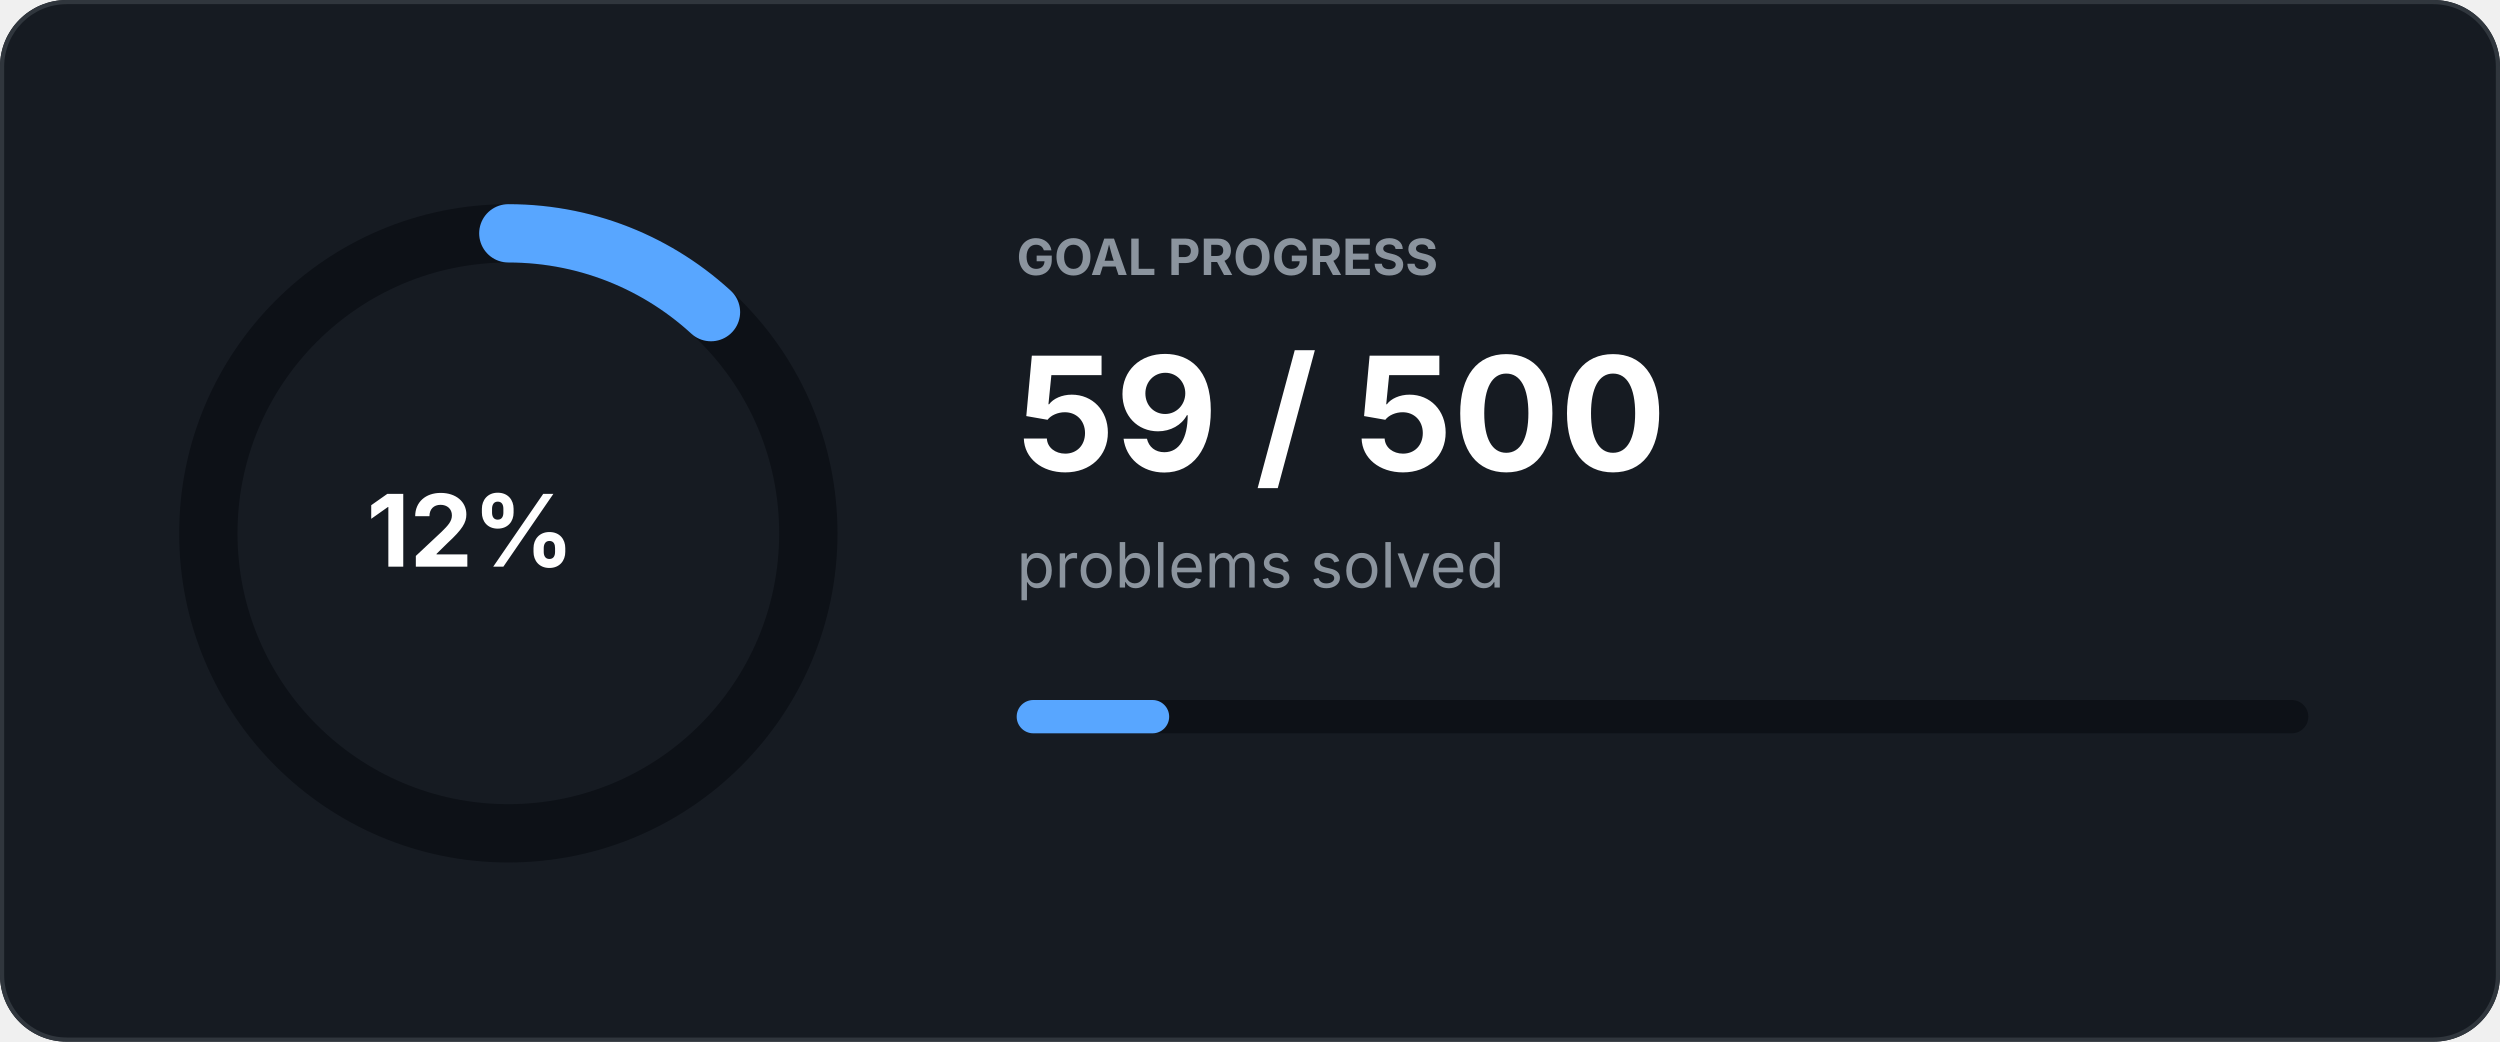
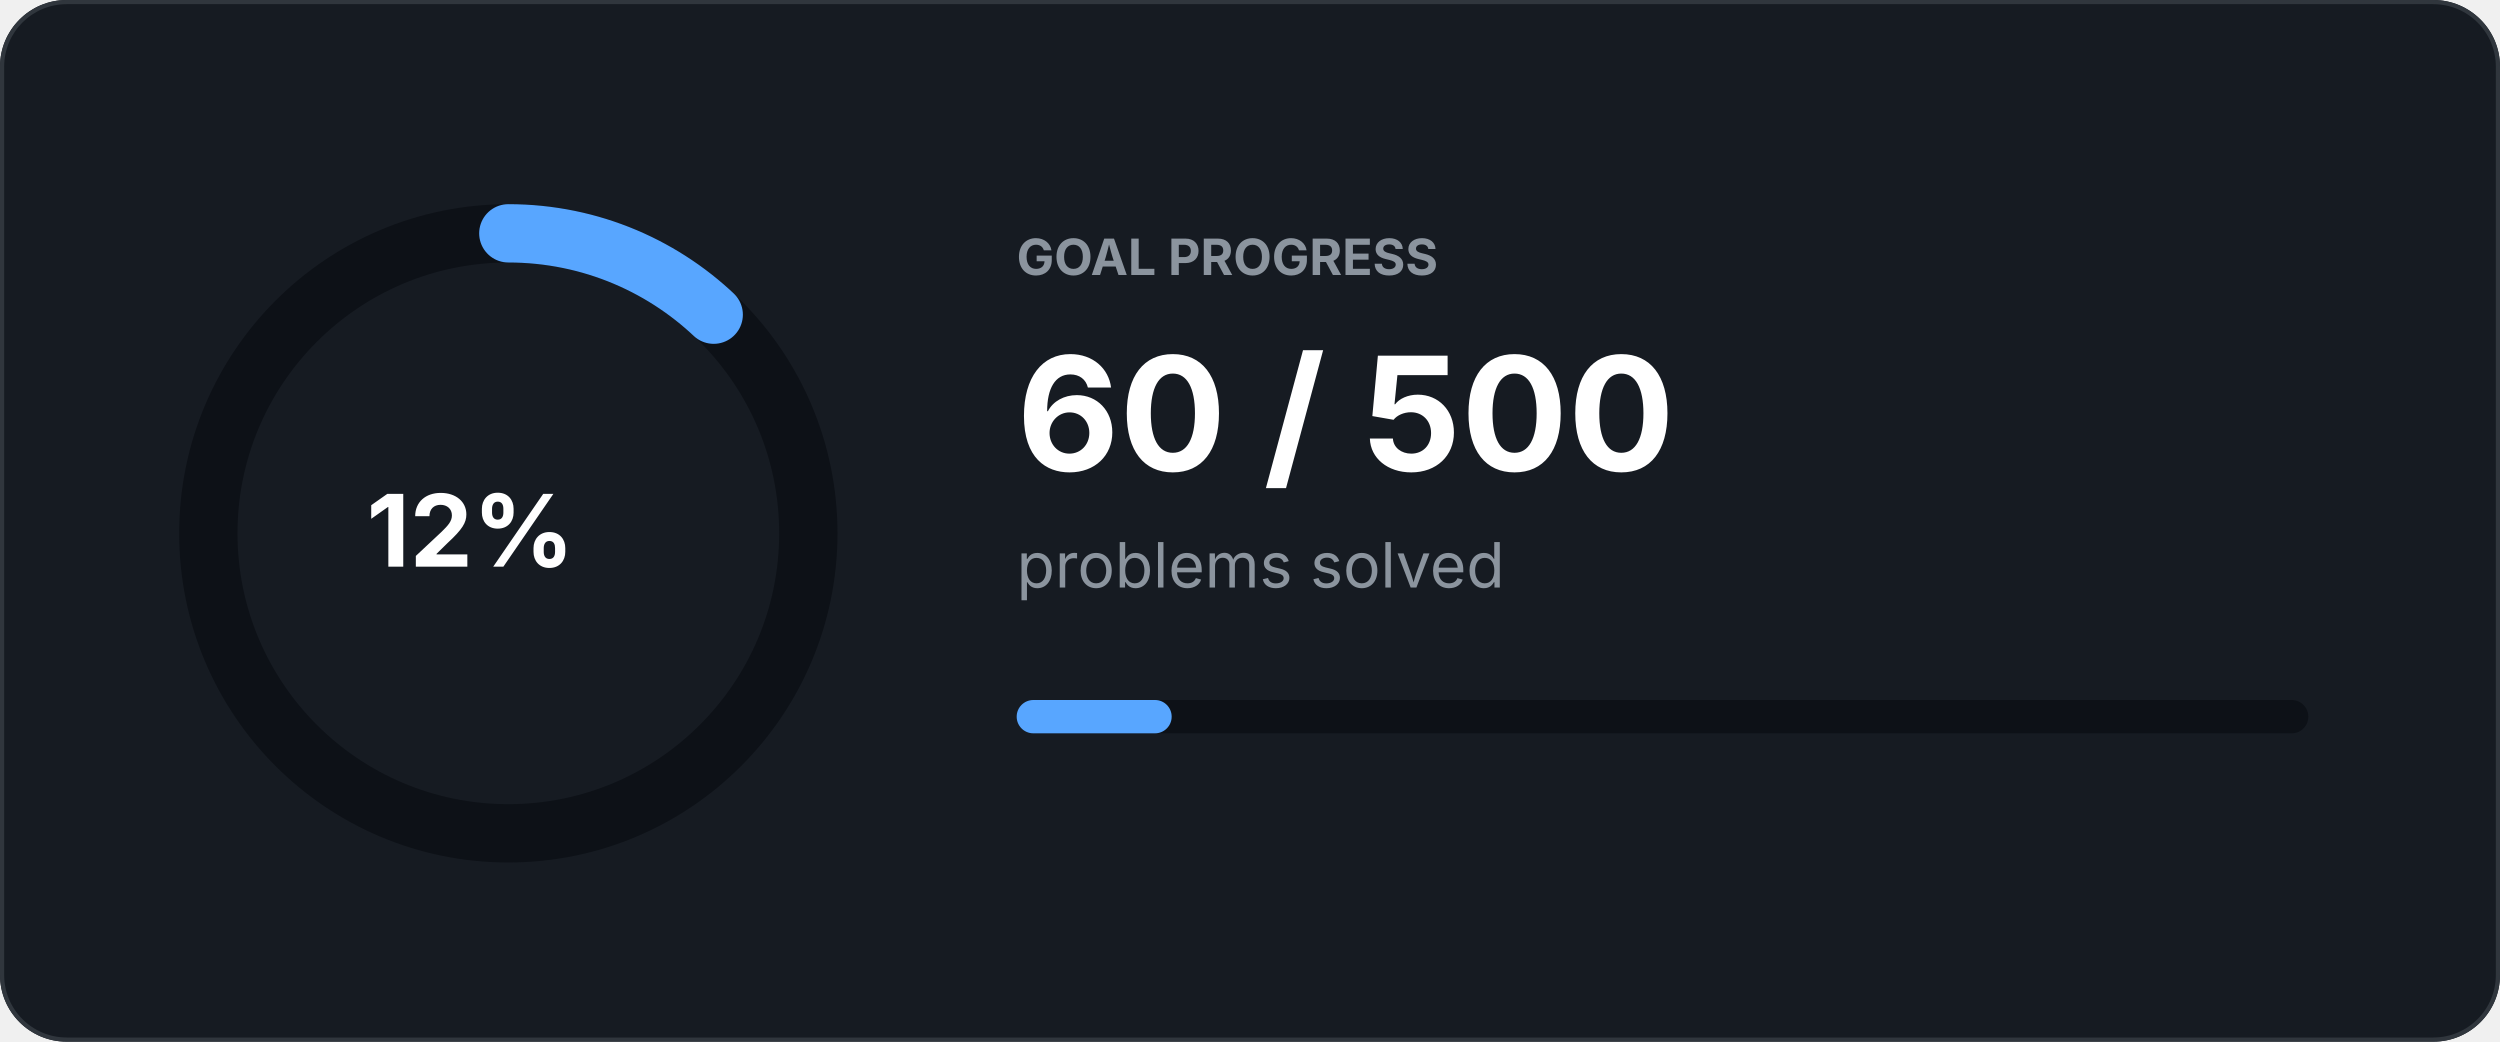
<svg xmlns="http://www.w3.org/2000/svg" width="600" height="250" viewBox="0 0 600 250">
  <rect width="100%" height="100%" rx="16" fill="#161B22" />
  <rect x="0.5" y="0.5" width="599" height="249" rx="15.5" fill="none" stroke="#30363D" />
  <circle cx="122" cy="128" r="72" fill="none" stroke="#0D1117" stroke-width="14" />
-   <circle cx="122" cy="128" r="72" fill="none" stroke="#58A6FF" stroke-width="14" stroke-linecap="round" transform="rotate(-90 122 128)" stroke-dasharray="53.4 452.4" />
+   <circle cx="122" cy="128" r="72" fill="none" stroke="#58A6FF" stroke-width="14" stroke-linecap="round" transform="rotate(-90 122 128)" stroke-dasharray="54.3 452.4" />
  <text x="88" y="136" fill="#FFFFFF" font-family="-apple-system,BlinkMacSystemFont,Segoe UI,sans-serif" font-size="24" font-weight="700">12%</text>
  <text x="244" y="66" fill="#8B949E" font-family="-apple-system,BlinkMacSystemFont,Segoe UI,sans-serif" font-size="12" font-weight="700">GOAL PROGRESS</text>
-   <text x="244" y="113" fill="#FFFFFF" font-family="-apple-system,BlinkMacSystemFont,Segoe UI,sans-serif" font-size="38" font-weight="700">59 / 500</text>
+   <text x="244" y="113" fill="#FFFFFF" font-family="-apple-system,BlinkMacSystemFont,Segoe UI,sans-serif" font-size="38" font-weight="700">60 / 500</text>
  <text x="244" y="141" fill="#8B949E" font-family="-apple-system,BlinkMacSystemFont,Segoe UI,sans-serif" font-size="15" font-weight="400">problems solved</text>
  <rect x="244" y="168" width="310" height="8" rx="4" fill="#0D1117" />
-   <rect x="244" y="168" width="36.6" height="8" rx="4" fill="#58A6FF" />
+   <rect x="244" y="168" width="37.2" height="8" rx="4" fill="#58A6FF" />
</svg>
